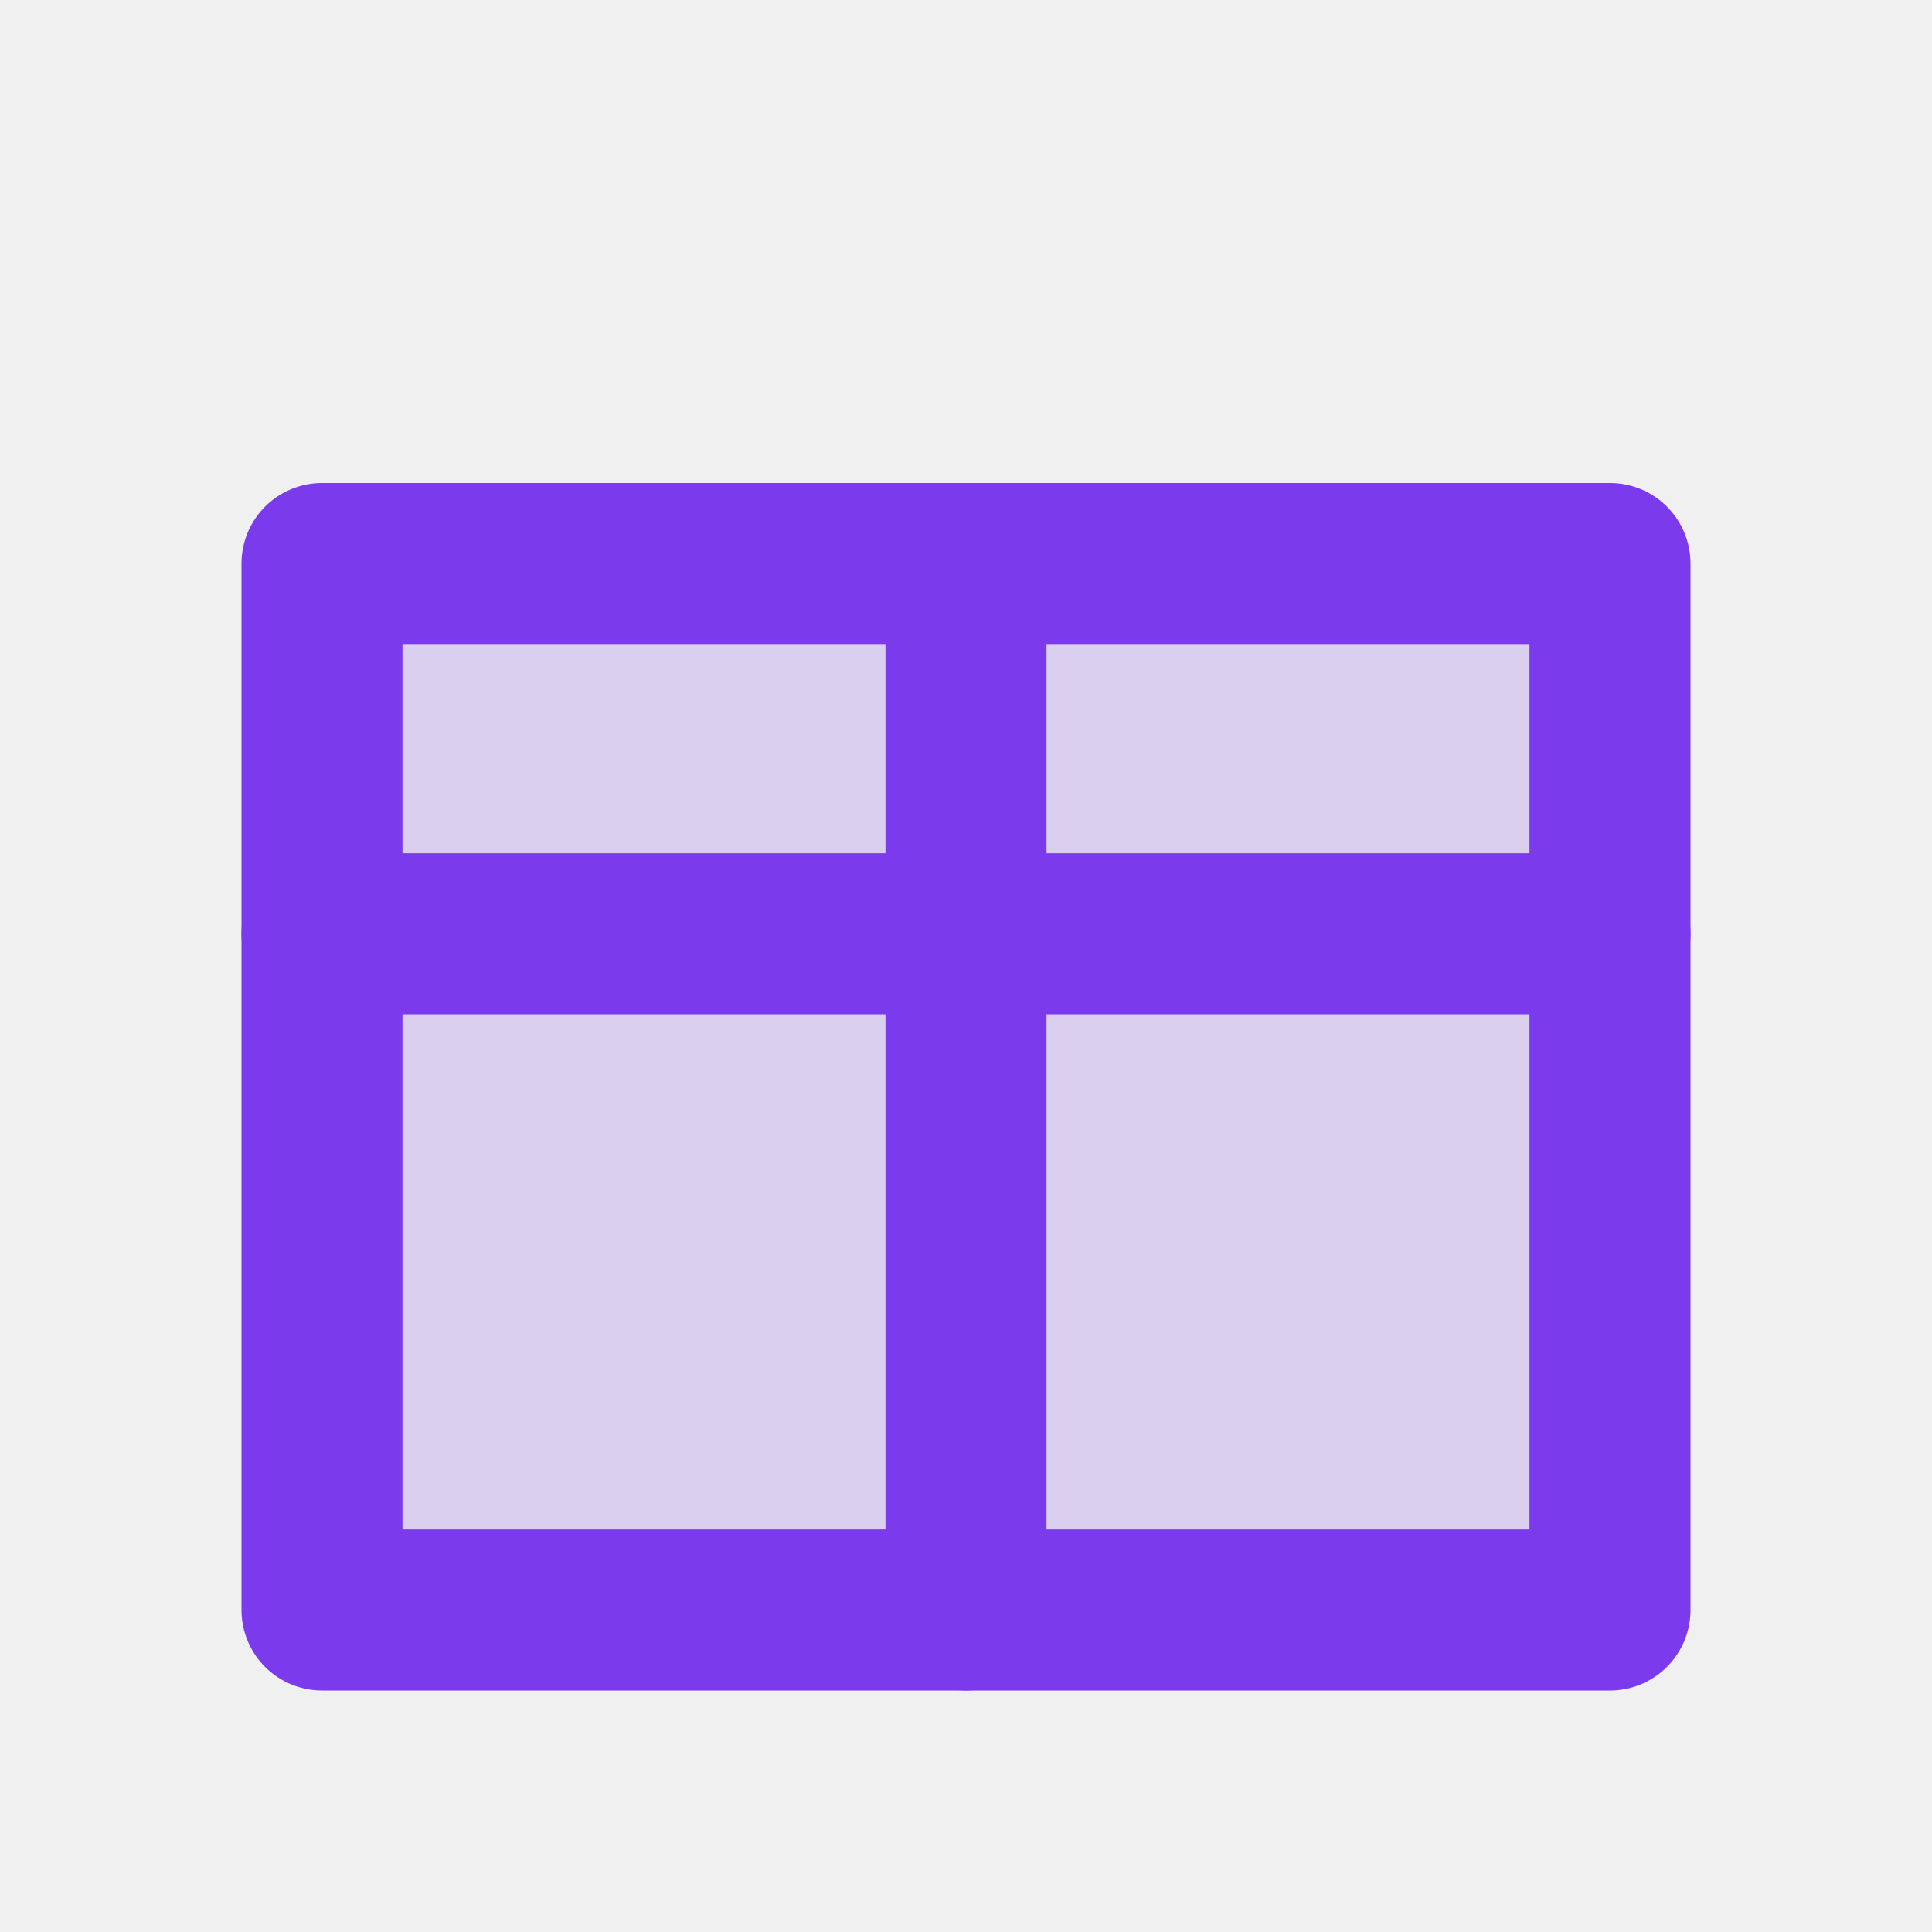
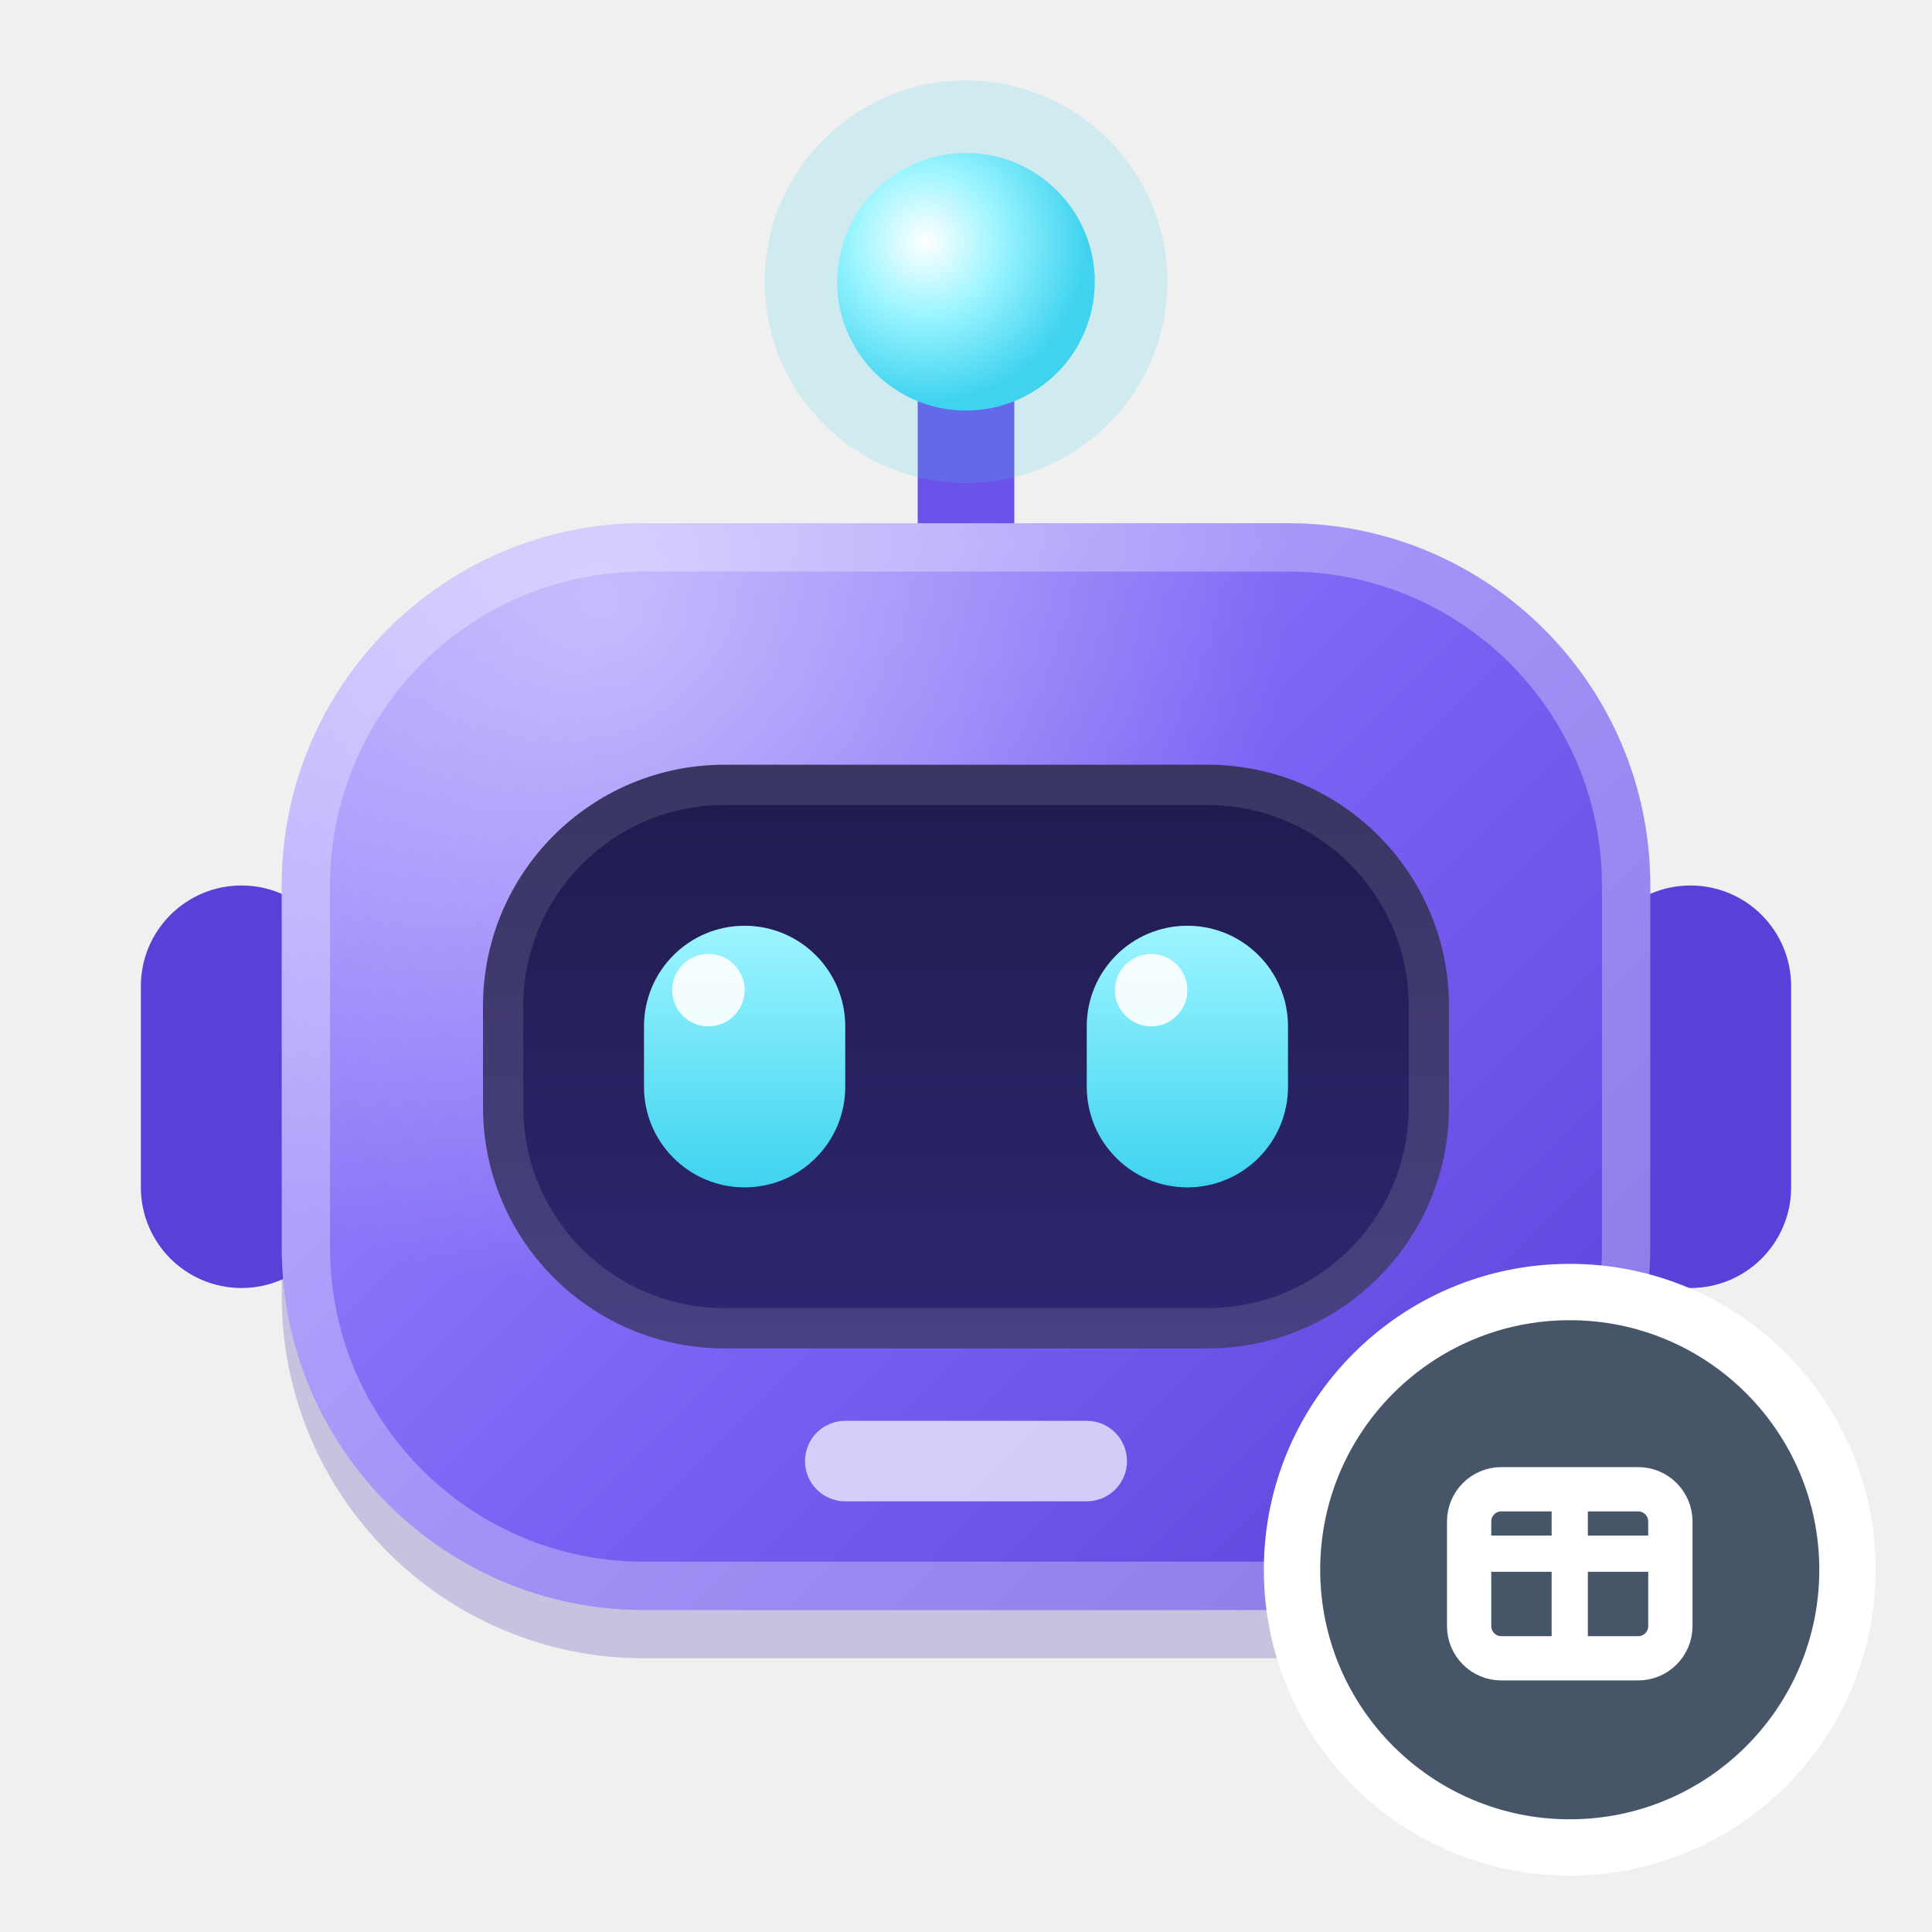
- <svg xmlns="http://www.w3.org/2000/svg" width="12" height="12" viewBox="0 0 12 12" fill="none" stroke="#7C3AED" stroke-width="1" stroke-linecap="round" stroke-linejoin="round">
-   <path d="M2 3.5h8v6.5H2z" fill="#7C3AED" fill-opacity="0.18" />
-   <path d="M2 5.8h8M6 3.5v6.5" />
+ <svg xmlns="http://www.w3.org/2000/svg" width="48" height="48" viewBox="0 0 48 48" fill="none">
+   <defs>
+     <linearGradient id="head" x1="8" y1="12" x2="38" y2="42" gradientUnits="userSpaceOnUse">
+       <stop offset="0" stop-color="#A895FF" />
+       <stop offset="0.5" stop-color="#7C63F4" />
+       <stop offset="1" stop-color="#5A3FD8" />
+     </linearGradient>
+     <radialGradient id="glow" cx="15" cy="15" r="17" gradientUnits="userSpaceOnUse">
+       <stop offset="0" stop-color="#FFFFFF" stop-opacity="0.45" />
+       <stop offset="1" stop-color="#FFFFFF" stop-opacity="0" />
+     </radialGradient>
+     <linearGradient id="visor" x1="24" y1="19" x2="24" y2="33" gradientUnits="userSpaceOnUse">
+       <stop offset="0" stop-color="#1F1B4D" />
+       <stop offset="1" stop-color="#2E2770" />
+     </linearGradient>
+     <linearGradient id="eye" x1="0" y1="0" x2="0" y2="1">
+       <stop offset="0" stop-color="#9DF5FF" />
+       <stop offset="1" stop-color="#3FD3F0" />
+     </linearGradient>
+     <radialGradient id="bulb" cx="23" cy="6" r="4" gradientUnits="userSpaceOnUse">
+       <stop offset="0" stop-color="#FFFFFF" />
+       <stop offset="0.45" stop-color="#9DF5FF" />
+       <stop offset="1" stop-color="#3FD3F0" />
+     </radialGradient>
+   </defs>
+   <path d="M24 14V9" stroke="#6B52E8" stroke-width="2.4" stroke-linecap="round" />
+   <circle cx="24" cy="7" r="5" fill="#3FD3F0" fill-opacity="0.18" />
+   <circle cx="24" cy="7" r="3.2" fill="url(#bulb)" />
+   <rect x="3.5" y="22" width="5" height="10" rx="2.5" fill="#5A3FD8" />
+   <rect x="39.5" y="22" width="5" height="10" rx="2.5" fill="#5A3FD8" />
+   <rect x="7" y="14.2" width="34" height="27" rx="9" fill="#3A22A8" fill-opacity="0.22" />
+   <rect x="7" y="13" width="34" height="27" rx="9" fill="url(#head)" />
+   <rect x="7" y="13" width="34" height="27" rx="9" fill="url(#glow)" />
+   <rect x="7.6" y="13.6" width="32.8" height="25.8" rx="8.4" stroke="#FFFFFF" stroke-opacity="0.3" stroke-width="1.2" />
+   <rect x="12" y="19" width="24" height="14.5" rx="6" fill="url(#visor)" />
+   <rect x="12.5" y="19.5" width="23" height="13.5" rx="5.5" stroke="#FFFFFF" stroke-opacity="0.12" />
+   <rect x="16" y="23" width="5" height="6.5" rx="2.5" fill="url(#eye)" />
+   <rect x="27" y="23" width="5" height="6.5" rx="2.5" fill="url(#eye)" />
+   <circle cx="17.6" cy="24.6" r="0.9" fill="#FFFFFF" fill-opacity="0.9" />
+   <circle cx="28.6" cy="24.6" r="0.9" fill="#FFFFFF" fill-opacity="0.9" />
+   <rect x="20" y="35.3" width="8" height="2" rx="1" fill="#FFFFFF" fill-opacity="0.7" />
+   <circle cx="39" cy="39" r="7.6" fill="#FFFFFF" />
+   <circle cx="39" cy="39" r="6.2" fill="#475569" />
+   <rect x="36.5" y="37" width="5" height="4.2" rx="0.8" stroke="#FFFFFF" stroke-linecap="round" stroke-linejoin="round" fill="none" stroke-width="1.1" />
+   <path d="M36.5 38.6h5M39 37v4.2" stroke="#FFFFFF" stroke-linecap="round" stroke-linejoin="round" fill="none" stroke-width="0.9" />
</svg>
